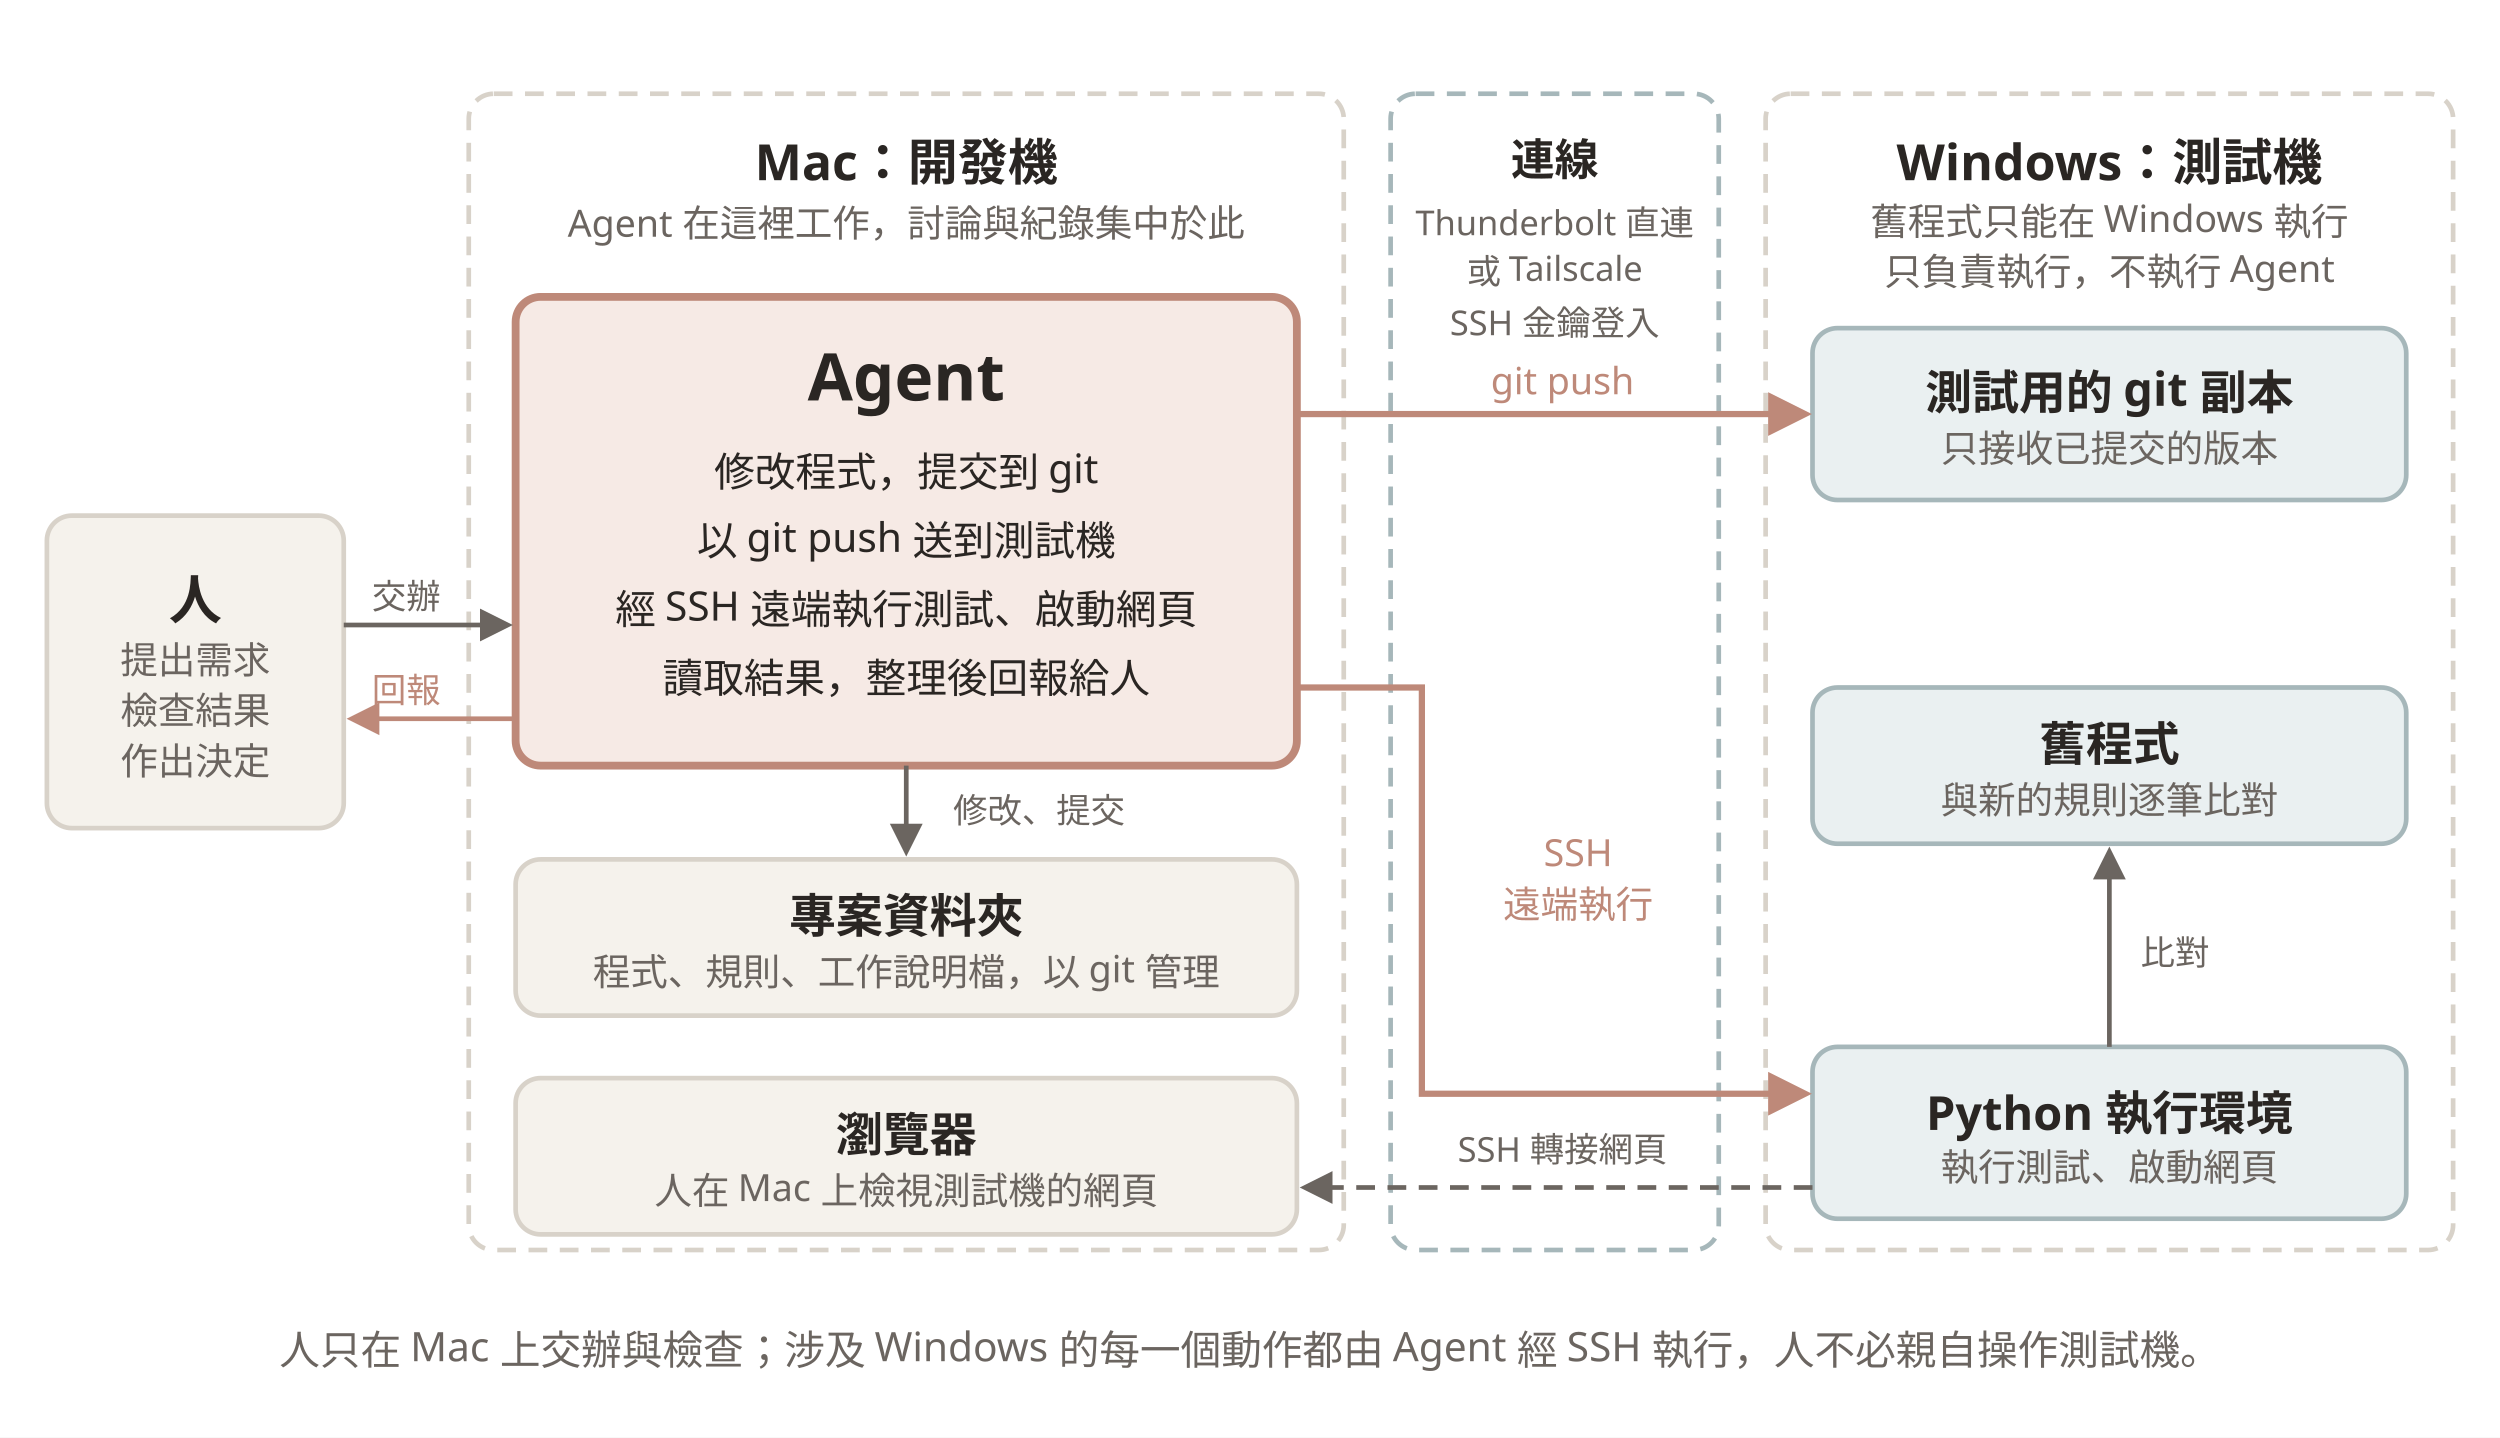
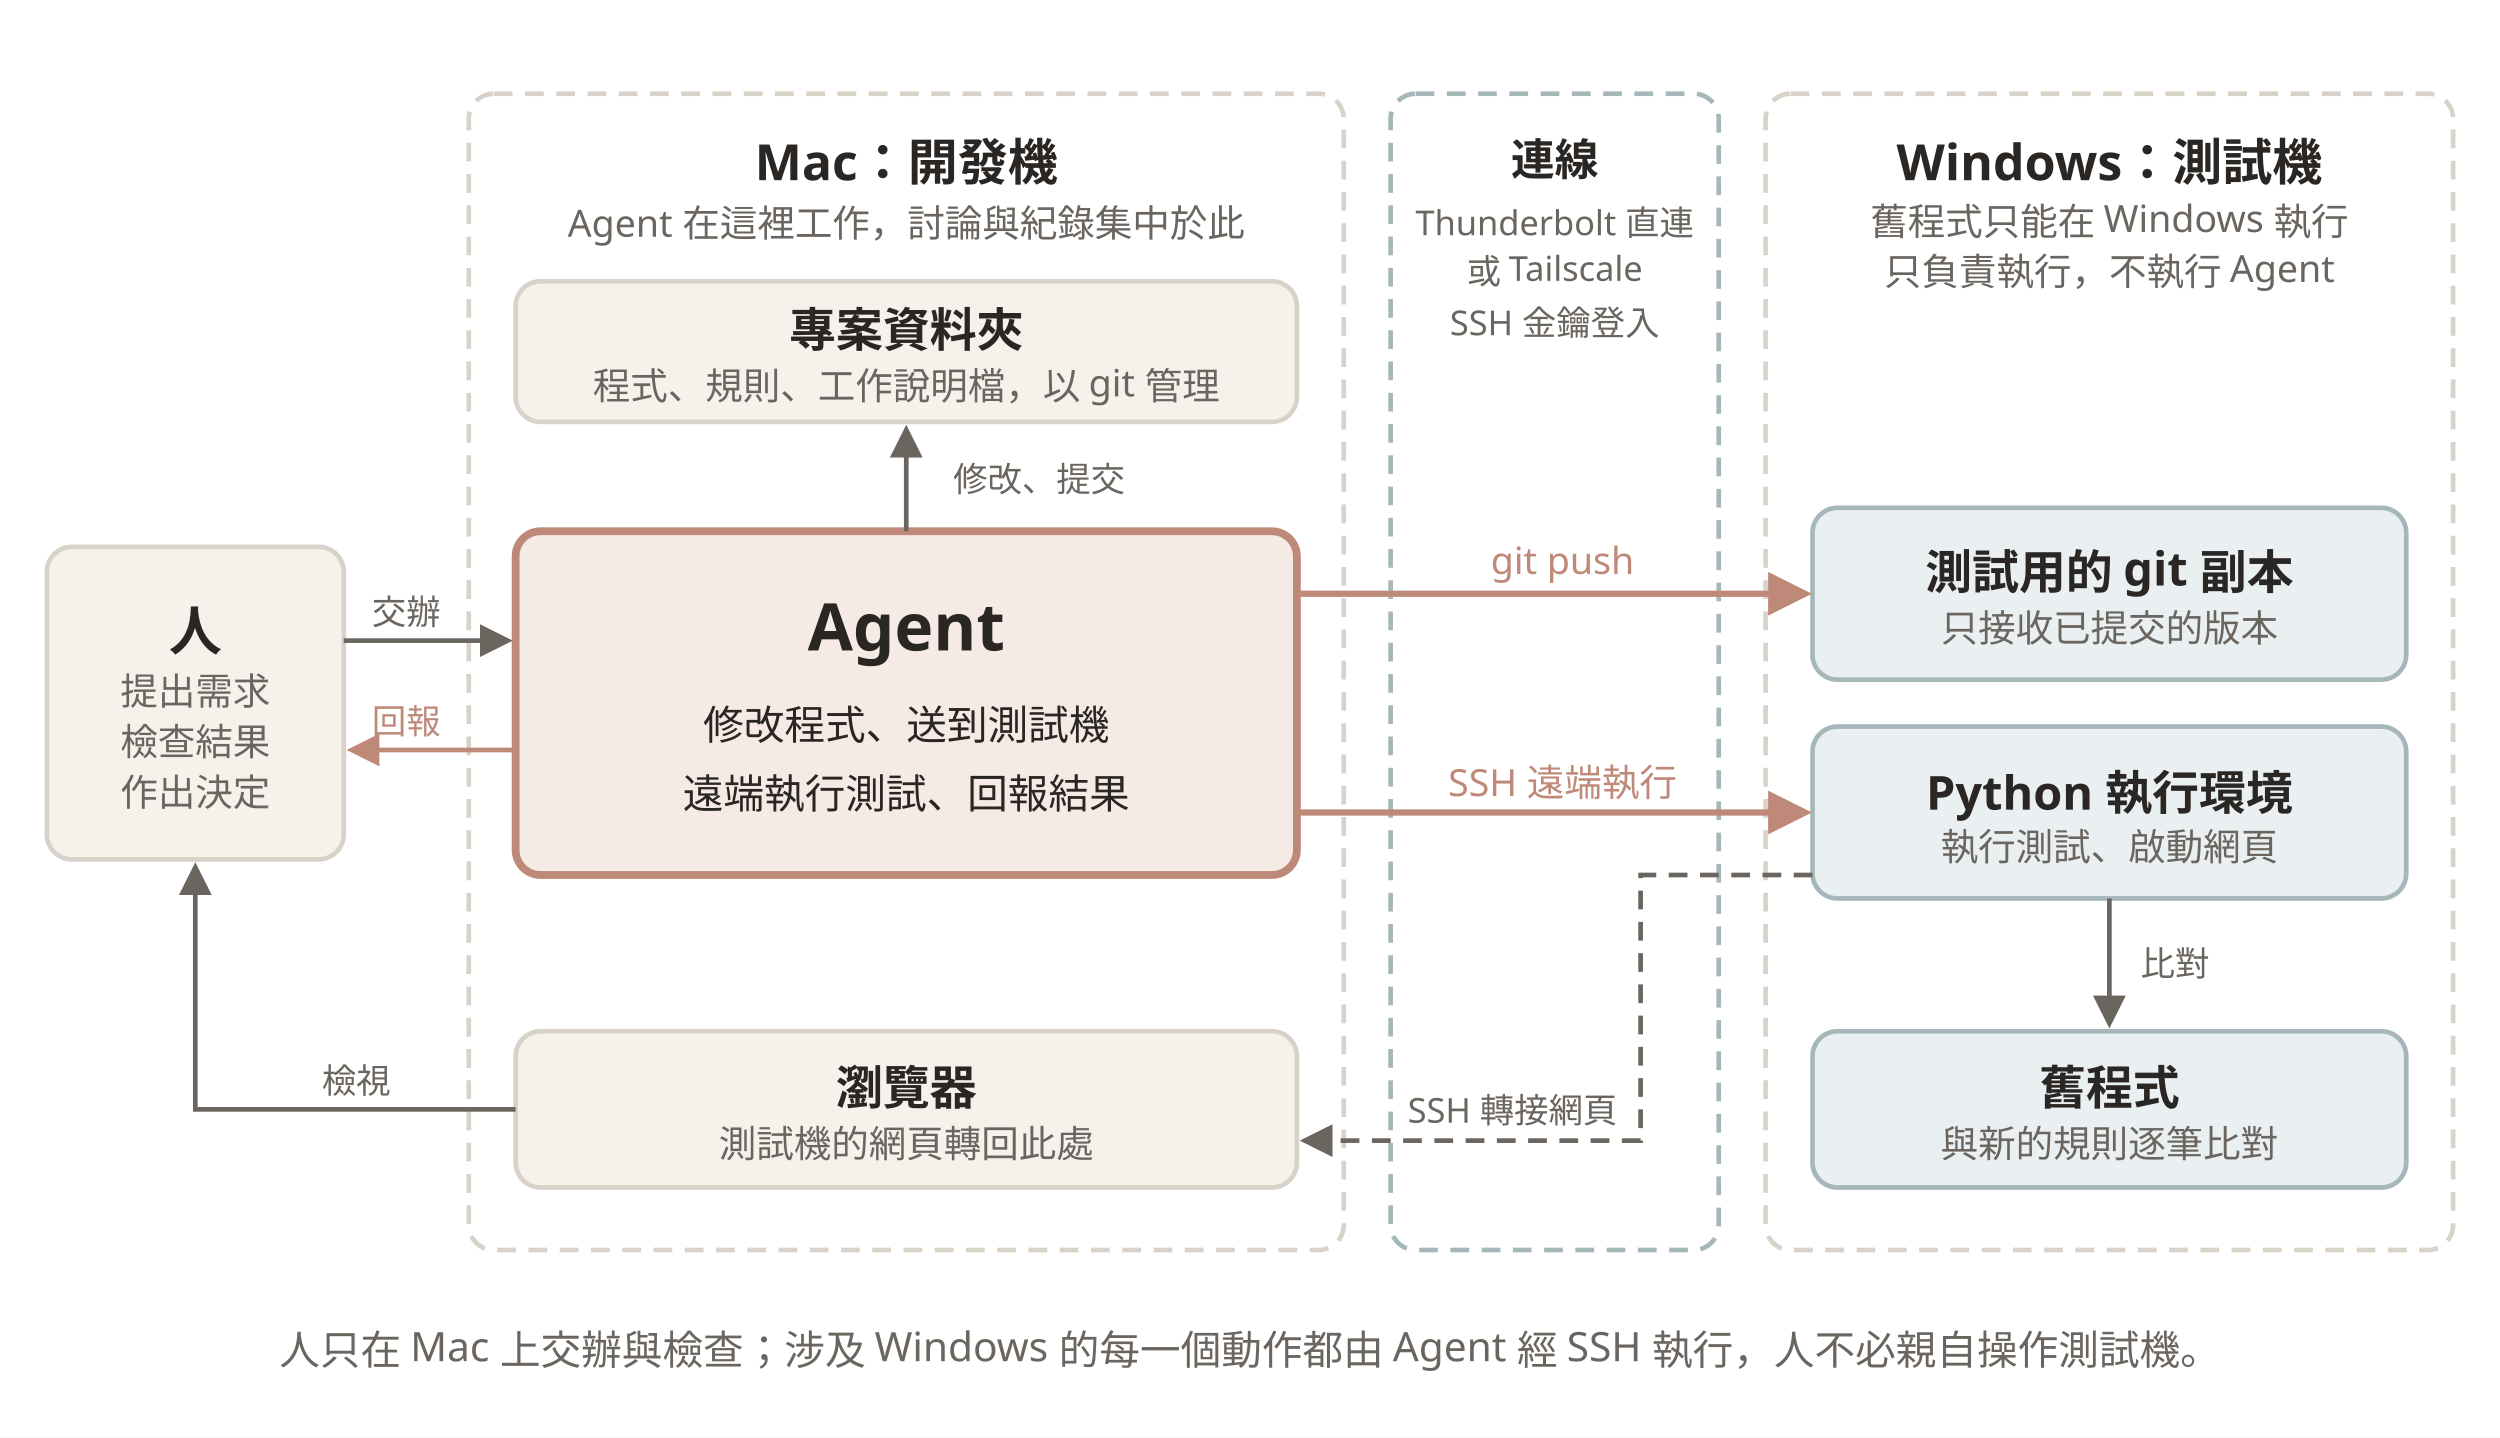
<svg xmlns="http://www.w3.org/2000/svg" viewBox="0 0 1600 920" width="1600" height="920" font-family="PingFang TC, Hiragino Sans GB, sans-serif">
  <defs>
    <marker id="ah" viewBox="0 0 10 10" refX="8" refY="5" markerWidth="7" markerHeight="7" orient="auto-start-reverse">
      <path d="M0,0 L10,5 L0,10 z" fill="#6B6560" />
    </marker>
    <marker id="ahr" viewBox="0 0 10 10" refX="8" refY="5" markerWidth="7" markerHeight="7" orient="auto-start-reverse">
      <path d="M0,0 L10,5 L0,10 z" fill="#BE8979" />
    </marker>
  </defs>
  <rect width="1600" height="920" fill="#FFFFFF" />
-   <rect x="30" y="330" width="190" height="200" rx="16" fill="#F5F2EC" stroke="#D8D2C9" stroke-width="3" />
-   <text x="125.0" y="381.4" font-size="34" fill="#2A2623" font-weight="600" text-anchor="middle" dominant-baseline="central">人</text>
-   <text x="125.0" y="420.6" font-size="24" fill="#6B6560" text-anchor="middle" dominant-baseline="central">提出需求</text>
-   <text x="125.0" y="452.9" font-size="24" fill="#6B6560" text-anchor="middle" dominant-baseline="central">檢查結果</text>
-   <text x="125.0" y="485.3" font-size="24" fill="#6B6560" text-anchor="middle" dominant-baseline="central">作出決定</text>
+   <rect x="30" y="350" width="190" height="200" rx="16" fill="#F5F2EC" stroke="#D8D2C9" stroke-width="3" />
+   <text x="125.0" y="401.4" font-size="34" fill="#2A2623" font-weight="600" text-anchor="middle" dominant-baseline="central">人</text>
+   <text x="125.0" y="440.6" font-size="24" fill="#6B6560" text-anchor="middle" dominant-baseline="central">提出需求</text>
+   <text x="125.0" y="472.9" font-size="24" fill="#6B6560" text-anchor="middle" dominant-baseline="central">檢查結果</text>
+   <text x="125.0" y="505.3" font-size="24" fill="#6B6560" text-anchor="middle" dominant-baseline="central">作出決定</text>
  <rect x="300" y="60" width="560" height="740" rx="16" fill="none" stroke="#D8D2C9" stroke-width="3" stroke-dasharray="12 8" />
  <text x="580" y="100.0" font-size="32" fill="#2A2623" font-weight="600" text-anchor="middle" dominant-baseline="central">Mac：開發機</text>
  <text x="580" y="140.0" font-size="24" fill="#6B6560" text-anchor="middle" dominant-baseline="central">Agent 在這裡工作，討論與紀錄集中於此</text>
  <rect x="890" y="60" width="210" height="740" rx="16" fill="none" stroke="#A6B7BA" stroke-width="3" stroke-dasharray="12 8" />
  <text x="995" y="100.0" font-size="28" fill="#2A2623" font-weight="600" text-anchor="middle" dominant-baseline="central">連線</text>
  <text x="995" y="140.0" font-size="22" fill="#6B6560" text-anchor="middle" dominant-baseline="central">Thunderbolt 直連</text>
  <text x="995" y="172.0" font-size="22" fill="#6B6560" text-anchor="middle" dominant-baseline="central">或 Tailscale</text>
  <text x="995" y="204.0" font-size="22" fill="#6B6560" text-anchor="middle" dominant-baseline="central">SSH 金鑰登入</text>
  <rect x="1130" y="60" width="440" height="740" rx="16" fill="none" stroke="#D8D2C9" stroke-width="3" stroke-dasharray="12 8" />
  <text x="1350" y="100.0" font-size="32" fill="#2A2623" font-weight="600" text-anchor="middle" dominant-baseline="central">Windows：測試機</text>
  <text x="1350" y="140.0" font-size="24" fill="#6B6560" text-anchor="middle" dominant-baseline="central">舊程式只能在 Windows 執行</text>
  <text x="1350" y="172.0" font-size="24" fill="#6B6560" text-anchor="middle" dominant-baseline="central">只負責執行，不執行 Agent</text>
-   <rect x="330" y="190" width="500" height="300" rx="16" fill="#F6EAE5" stroke="#BE8979" stroke-width="5" />
-   <text x="580" y="240.0" font-size="42" fill="#2A2623" font-weight="600" text-anchor="middle" dominant-baseline="central">Agent</text>
-   <text x="580" y="300.0" font-size="26" fill="#2A2623" text-anchor="middle" dominant-baseline="central">修改程式，提交到 git</text>
-   <text x="580" y="344.0" font-size="26" fill="#2A2623" text-anchor="middle" dominant-baseline="central">以 git push 送到測試機</text>
-   <text x="580" y="388.0" font-size="26" fill="#2A2623" text-anchor="middle" dominant-baseline="central">經 SSH 遠端執行測試、啟動網頁</text>
-   <text x="580" y="432.0" font-size="26" fill="#2A2623" text-anchor="middle" dominant-baseline="central">讀取結果，整理後回報給人</text>
-   <rect x="330" y="550" width="500" height="100" rx="16" fill="#F5F2EC" stroke="#D8D2C9" stroke-width="3" />
-   <text x="580.0" y="583.8" font-size="30" fill="#2A2623" font-weight="600" text-anchor="middle" dominant-baseline="central">專案資料夾</text>
-   <text x="580.0" y="620.2" font-size="24" fill="#6B6560" text-anchor="middle" dominant-baseline="central">程式、規則、工作說明檔，以 git 管理</text>
-   <rect x="330" y="690" width="500" height="100" rx="16" fill="#F5F2EC" stroke="#D8D2C9" stroke-width="3" />
-   <text x="580.0" y="723.8" font-size="30" fill="#2A2623" font-weight="600" text-anchor="middle" dominant-baseline="central">瀏覽器</text>
-   <text x="580.0" y="760.2" font-size="24" fill="#6B6560" text-anchor="middle" dominant-baseline="central">人在 Mac 上檢視測試機的網頁</text>
-   <polyline points="220,400 324,400" fill="none" stroke="#6B6560" stroke-width="3" marker-end="url(#ah)" />
-   <text x="260" y="380.0" font-size="22" fill="#6B6560" text-anchor="middle" dominant-baseline="central">交辦</text>
-   <polyline points="330,460 226,460" fill="none" stroke="#BE8979" stroke-width="3" marker-end="url(#ahr)" />
-   <text x="260" y="440.0" font-size="22" fill="#BE8979" text-anchor="middle" dominant-baseline="central">回報</text>
-   <polyline points="580,490 580,544" fill="none" stroke="#6B6560" stroke-width="3" marker-end="url(#ah)" />
-   <text x="610" y="517.0" font-size="22" fill="#6B6560" text-anchor="start" dominant-baseline="central">修改、提交</text>
-   <rect x="1160" y="210" width="380" height="110" rx="16" fill="#EAF0F1" stroke="#A6B7BA" stroke-width="3" />
-   <text x="1350.0" y="248.8" font-size="30" fill="#2A2623" font-weight="600" text-anchor="middle" dominant-baseline="central">測試用的 git 副本</text>
-   <text x="1350.0" y="285.2" font-size="24" fill="#6B6560" text-anchor="middle" dominant-baseline="central">只接收已提交的版本</text>
-   <rect x="1160" y="440" width="380" height="100" rx="16" fill="#EAF0F1" stroke="#A6B7BA" stroke-width="3" />
-   <text x="1350.0" y="473.8" font-size="30" fill="#2A2623" font-weight="600" text-anchor="middle" dominant-baseline="central">舊程式</text>
-   <text x="1350.0" y="510.2" font-size="24" fill="#6B6560" text-anchor="middle" dominant-baseline="central">與新的規則逐筆比對</text>
-   <rect x="1160" y="670" width="380" height="110" rx="16" fill="#EAF0F1" stroke="#A6B7BA" stroke-width="3" />
-   <text x="1350.0" y="708.8" font-size="30" fill="#2A2623" font-weight="600" text-anchor="middle" dominant-baseline="central">Python 執行環境</text>
-   <text x="1350.0" y="745.2" font-size="24" fill="#6B6560" text-anchor="middle" dominant-baseline="central">執行測試、啟動網頁</text>
-   <polyline points="1350,670 1350,546" fill="none" stroke="#6B6560" stroke-width="3" marker-end="url(#ah)" />
-   <text x="1370" y="608.0" font-size="22" fill="#6B6560" text-anchor="start" dominant-baseline="central">比對</text>
-   <polyline points="830,265 1154,265" fill="none" stroke="#BE8979" stroke-width="4" marker-end="url(#ahr)" />
-   <text x="1000" y="243.0" font-size="24" fill="#BE8979" text-anchor="middle" dominant-baseline="central">git push</text>
-   <polyline points="830,440 910,440 910,700 1154,700" fill="none" stroke="#BE8979" stroke-width="4" marker-end="url(#ahr)" />
-   <text x="1010" y="545.0" font-size="24" fill="#BE8979" text-anchor="middle" dominant-baseline="central">SSH</text>
-   <text x="1010" y="577.0" font-size="24" fill="#BE8979" text-anchor="middle" dominant-baseline="central">遠端執行</text>
-   <polyline points="1160,760 836,760" fill="none" stroke="#6B6560" stroke-width="3" stroke-dasharray="12 8" marker-end="url(#ah)" />
-   <text x="1000" y="733.0" font-size="22" fill="#6B6560" text-anchor="middle" dominant-baseline="central">SSH 轉接網頁</text>
+   <rect x="330" y="180" width="500" height="90" rx="16" fill="#F5F2EC" stroke="#D8D2C9" stroke-width="3" />
+   <text x="580.0" y="208.8" font-size="30" fill="#2A2623" font-weight="600" text-anchor="middle" dominant-baseline="central">專案資料夾</text>
+   <text x="580.0" y="245.2" font-size="24" fill="#6B6560" text-anchor="middle" dominant-baseline="central">程式、規則、工作說明檔，以 git 管理</text>
+   <rect x="330" y="340" width="500" height="220" rx="16" fill="#F6EAE5" stroke="#BE8979" stroke-width="5" />
+   <text x="580" y="400.0" font-size="42" fill="#2A2623" font-weight="600" text-anchor="middle" dominant-baseline="central">Agent</text>
+   <text x="580" y="462.0" font-size="26" fill="#2A2623" text-anchor="middle" dominant-baseline="central">修改程式、送到測試機</text>
+   <text x="580" y="506.0" font-size="26" fill="#2A2623" text-anchor="middle" dominant-baseline="central">遠端執行測試、回報結果</text>
+   <rect x="330" y="660" width="500" height="100" rx="16" fill="#F5F2EC" stroke="#D8D2C9" stroke-width="3" />
+   <text x="580.0" y="693.8" font-size="30" fill="#2A2623" font-weight="600" text-anchor="middle" dominant-baseline="central">瀏覽器</text>
+   <text x="580.0" y="730.2" font-size="24" fill="#6B6560" text-anchor="middle" dominant-baseline="central">測試機的網頁轉回此處</text>
+   <polyline points="580,340 580,276" fill="none" stroke="#6B6560" stroke-width="3" marker-end="url(#ah)" />
+   <text x="610" y="305.0" font-size="22" fill="#6B6560" text-anchor="start" dominant-baseline="central">修改、提交</text>
+   <polyline points="220,410 324,410" fill="none" stroke="#6B6560" stroke-width="3" marker-end="url(#ah)" />
+   <text x="260" y="390.0" font-size="22" fill="#6B6560" text-anchor="middle" dominant-baseline="central">交辦</text>
+   <polyline points="330,480 226,480" fill="none" stroke="#BE8979" stroke-width="3" marker-end="url(#ahr)" />
+   <text x="260" y="460.0" font-size="22" fill="#BE8979" text-anchor="middle" dominant-baseline="central">回報</text>
+   <polyline points="330,710 125,710 125,556" fill="none" stroke="#6B6560" stroke-width="3" marker-end="url(#ah)" />
+   <text x="228" y="690.0" font-size="22" fill="#6B6560" text-anchor="middle" dominant-baseline="central">檢視</text>
+   <rect x="1160" y="325" width="380" height="110" rx="16" fill="#EAF0F1" stroke="#A6B7BA" stroke-width="3" />
+   <text x="1350.0" y="363.8" font-size="30" fill="#2A2623" font-weight="600" text-anchor="middle" dominant-baseline="central">測試用的 git 副本</text>
+   <text x="1350.0" y="400.2" font-size="24" fill="#6B6560" text-anchor="middle" dominant-baseline="central">只接收已提交的版本</text>
+   <rect x="1160" y="465" width="380" height="110" rx="16" fill="#EAF0F1" stroke="#A6B7BA" stroke-width="3" />
+   <text x="1350.0" y="503.8" font-size="30" fill="#2A2623" font-weight="600" text-anchor="middle" dominant-baseline="central">Python 執行環境</text>
+   <text x="1350.0" y="540.2" font-size="24" fill="#6B6560" text-anchor="middle" dominant-baseline="central">執行測試、啟動網頁</text>
+   <rect x="1160" y="660" width="380" height="100" rx="16" fill="#EAF0F1" stroke="#A6B7BA" stroke-width="3" />
+   <text x="1350.0" y="693.8" font-size="30" fill="#2A2623" font-weight="600" text-anchor="middle" dominant-baseline="central">舊程式</text>
+   <text x="1350.0" y="730.2" font-size="24" fill="#6B6560" text-anchor="middle" dominant-baseline="central">與新的規則逐筆比對</text>
+   <polyline points="1350,575 1350,654" fill="none" stroke="#6B6560" stroke-width="3" marker-end="url(#ah)" />
+   <text x="1370" y="615.0" font-size="22" fill="#6B6560" text-anchor="start" dominant-baseline="central">比對</text>
+   <polyline points="830,380 1154,380" fill="none" stroke="#BE8979" stroke-width="4" marker-end="url(#ahr)" />
+   <text x="1000" y="358.0" font-size="24" fill="#BE8979" text-anchor="middle" dominant-baseline="central">git push</text>
+   <polyline points="830,520 1154,520" fill="none" stroke="#BE8979" stroke-width="4" marker-end="url(#ahr)" />
+   <text x="1000" y="498.0" font-size="24" fill="#BE8979" text-anchor="middle" dominant-baseline="central">SSH 遠端執行</text>
+   <polyline points="1160,560 1050,560 1050,730 836,730" fill="none" stroke="#6B6560" stroke-width="3" stroke-dasharray="12 8" marker-end="url(#ah)" />
+   <text x="968" y="708.0" font-size="22" fill="#6B6560" text-anchor="middle" dominant-baseline="central">SSH 轉接網頁</text>
  <text x="800" y="862.0" font-size="26" fill="#6B6560" text-anchor="middle" dominant-baseline="central">人只在 Mac 上交辦與檢查；涉及 Windows 的每一個動作都由 Agent 經 SSH 執行，人不必親自操作測試機。</text>
</svg>
